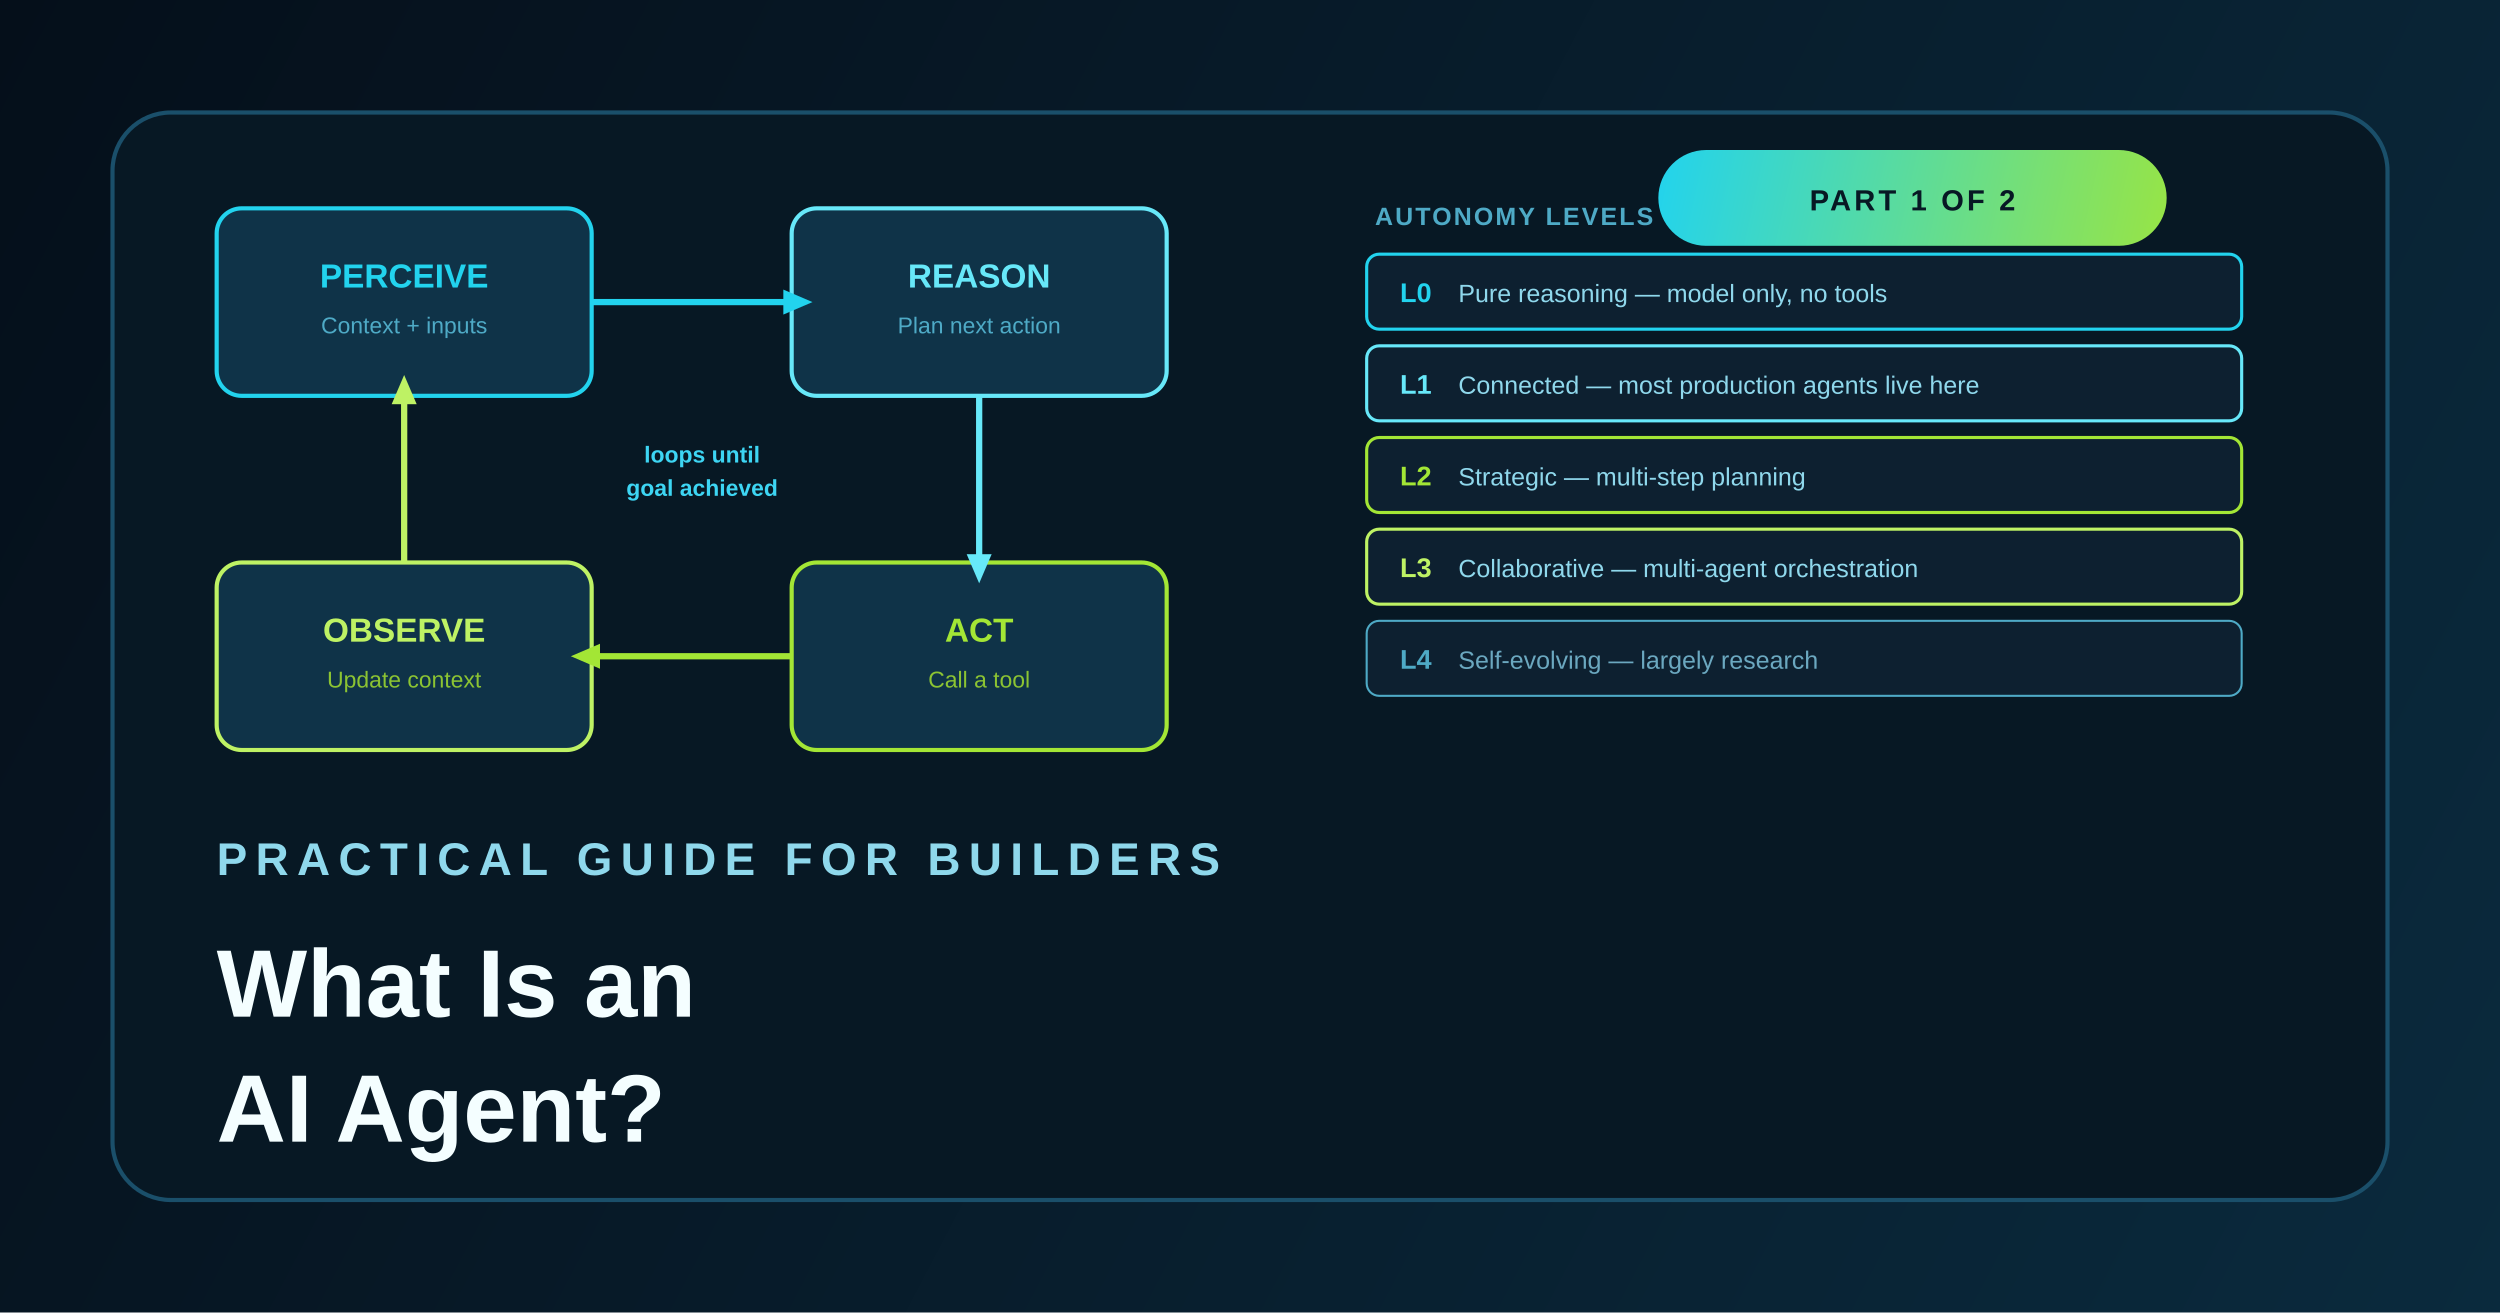
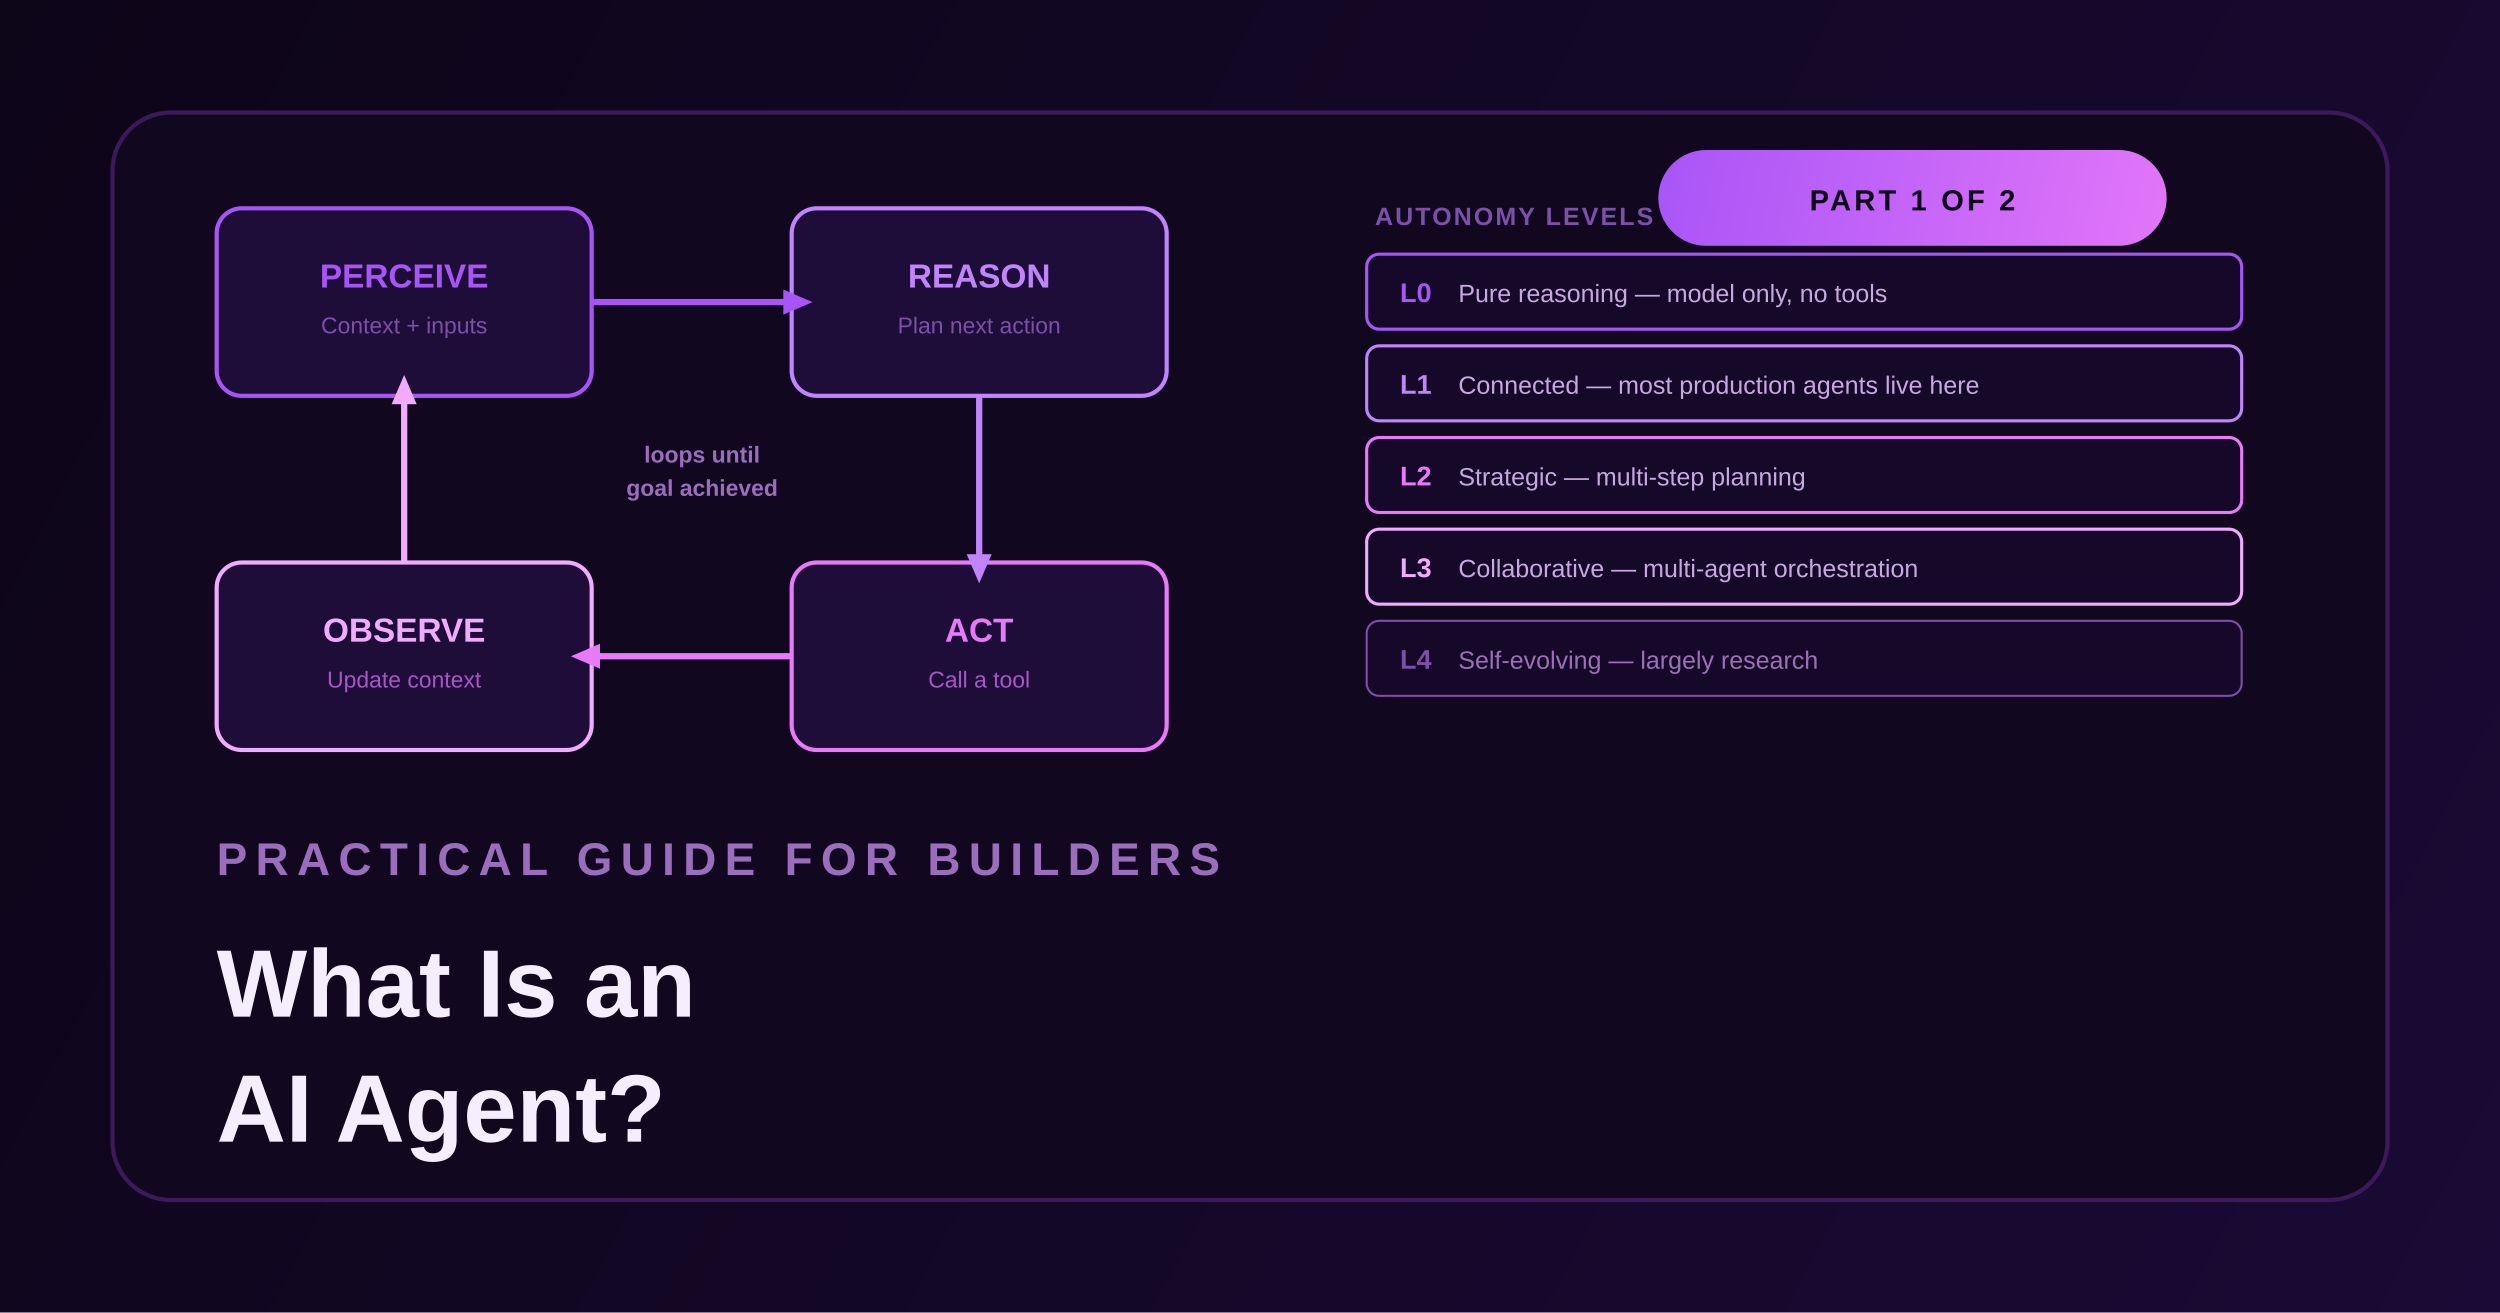
<svg xmlns="http://www.w3.org/2000/svg" width="1200" height="630" viewBox="0 0 1200 630" fill="none" role="img" aria-labelledby="title desc">
  <defs>
    <linearGradient id="bg" x1="0" y1="0" x2="1200" y2="630" gradientUnits="userSpaceOnUse">
-       <stop stop-color="#050F1A" />
-       <stop offset="1" stop-color="#0A2A3D" />
+       <stop stop-color="#0D0518" />
+       <stop offset="1" stop-color="#1A0A35" />
    </linearGradient>
    <linearGradient id="accent" x1="796" y1="72" x2="1062" y2="130" gradientUnits="userSpaceOnUse">
-       <stop stop-color="#22D3EE" />
-       <stop offset="1" stop-color="#A3E635" />
+       <stop stop-color="#A855F7" />
+       <stop offset="1" stop-color="#E879F9" />
    </linearGradient>
  </defs>
  <rect width="1200" height="630" fill="url(#bg)" />
-   <rect x="54" y="54" width="1092" height="522" rx="28" fill="#071824" stroke="#1A4F6A" stroke-width="2" />
-   <rect x="104" y="100" width="180" height="90" rx="12" fill="#0F3348" stroke="#22D3EE" stroke-width="2" />
-   <text x="194" y="138" text-anchor="middle" fill="#22D3EE" font-family="Arial, Helvetica, sans-serif" font-size="16" font-weight="700">PERCEIVE</text>
-   <text x="194" y="160" text-anchor="middle" fill="#4EAAC6" font-family="Arial, Helvetica, sans-serif" font-size="11">Context + inputs</text>
-   <rect x="380" y="100" width="180" height="90" rx="12" fill="#0F3348" stroke="#67E8F9" stroke-width="2" />
-   <text x="470" y="138" text-anchor="middle" fill="#67E8F9" font-family="Arial, Helvetica, sans-serif" font-size="16" font-weight="700">REASON</text>
-   <text x="470" y="160" text-anchor="middle" fill="#4EAAC6" font-family="Arial, Helvetica, sans-serif" font-size="11">Plan next action</text>
-   <rect x="380" y="270" width="180" height="90" rx="12" fill="#0F3348" stroke="#A3E635" stroke-width="2" />
-   <text x="470" y="308" text-anchor="middle" fill="#A3E635" font-family="Arial, Helvetica, sans-serif" font-size="16" font-weight="700">ACT</text>
-   <text x="470" y="330" text-anchor="middle" fill="#8CC432" font-family="Arial, Helvetica, sans-serif" font-size="11">Call a tool</text>
-   <rect x="104" y="270" width="180" height="90" rx="12" fill="#0F3348" stroke="#BEF264" stroke-width="2" />
-   <text x="194" y="308" text-anchor="middle" fill="#BEF264" font-family="Arial, Helvetica, sans-serif" font-size="16" font-weight="700">OBSERVE</text>
-   <text x="194" y="330" text-anchor="middle" fill="#8CC432" font-family="Arial, Helvetica, sans-serif" font-size="11">Update context</text>
-   <line x1="284" y1="145" x2="380" y2="145" stroke="#22D3EE" stroke-width="3" />
-   <polygon points="376,139 390,145 376,151" fill="#22D3EE" />
-   <line x1="470" y1="190" x2="470" y2="270" stroke="#67E8F9" stroke-width="3" />
-   <polygon points="464,266 470,280 476,266" fill="#67E8F9" />
-   <line x1="380" y1="315" x2="284" y2="315" stroke="#A3E635" stroke-width="3" />
-   <polygon points="288,309 274,315 288,321" fill="#A3E635" />
-   <line x1="194" y1="270" x2="194" y2="190" stroke="#BEF264" stroke-width="3" />
-   <polygon points="188,194 194,180 200,194" fill="#BEF264" />
-   <text x="337" y="222" text-anchor="middle" fill="#3DD5F3" font-family="Arial, Helvetica, sans-serif" font-size="11" font-weight="600">loops until</text>
-   <text x="337" y="238" text-anchor="middle" fill="#3DD5F3" font-family="Arial, Helvetica, sans-serif" font-size="11" font-weight="600">goal achieved</text>
-   <text x="660" y="108" fill="#4EAAC6" font-family="Arial, Helvetica, sans-serif" font-size="12" font-weight="700" letter-spacing="1">AUTONOMY LEVELS</text>
-   <rect x="656" y="122" width="420" height="36" rx="6" fill="#0D2030" stroke="#22D3EE" stroke-width="1.5" />
-   <text x="672" y="145" fill="#22D3EE" font-family="Arial, Helvetica, sans-serif" font-size="13" font-weight="700">L0</text>
-   <text x="700" y="145" fill="#8FD8EC" font-family="Arial, Helvetica, sans-serif" font-size="12">Pure reasoning — model only, no tools</text>
-   <rect x="656" y="166" width="420" height="36" rx="6" fill="#0D2030" stroke="#67E8F9" stroke-width="1.5" />
-   <text x="672" y="189" fill="#67E8F9" font-family="Arial, Helvetica, sans-serif" font-size="13" font-weight="700">L1</text>
-   <text x="700" y="189" fill="#8FD8EC" font-family="Arial, Helvetica, sans-serif" font-size="12">Connected — most production agents live here</text>
-   <rect x="656" y="210" width="420" height="36" rx="6" fill="#0D2030" stroke="#A3E635" stroke-width="1.5" />
-   <text x="672" y="233" fill="#A3E635" font-family="Arial, Helvetica, sans-serif" font-size="13" font-weight="700">L2</text>
-   <text x="700" y="233" fill="#8FD8EC" font-family="Arial, Helvetica, sans-serif" font-size="12">Strategic — multi-step planning</text>
-   <rect x="656" y="254" width="420" height="36" rx="6" fill="#0D2030" stroke="#BEF264" stroke-width="1.5" />
-   <text x="672" y="277" fill="#BEF264" font-family="Arial, Helvetica, sans-serif" font-size="13" font-weight="700">L3</text>
-   <text x="700" y="277" fill="#8FD8EC" font-family="Arial, Helvetica, sans-serif" font-size="12">Collaborative — multi-agent orchestration</text>
-   <rect x="656" y="298" width="420" height="36" rx="6" fill="#0D2030" stroke="#4EAAC6" stroke-width="1" />
-   <text x="672" y="321" fill="#4EAAC6" font-family="Arial, Helvetica, sans-serif" font-size="13" font-weight="700">L4</text>
-   <text x="700" y="321" fill="#6BA8C0" font-family="Arial, Helvetica, sans-serif" font-size="12">Self-evolving — largely research</text>
+   <rect x="54" y="54" width="1092" height="522" rx="28" fill="#110820" stroke="#3B1A5C" stroke-width="2" />
+   <rect x="104" y="100" width="180" height="90" rx="12" fill="#1E0D38" stroke="#A855F7" stroke-width="2" />
+   <text x="194" y="138" text-anchor="middle" fill="#A855F7" font-family="Arial, Helvetica, sans-serif" font-size="16" font-weight="700">PERCEIVE</text>
+   <text x="194" y="160" text-anchor="middle" fill="#7C4FA8" font-family="Arial, Helvetica, sans-serif" font-size="11">Context + inputs</text>
+   <rect x="380" y="100" width="180" height="90" rx="12" fill="#1E0D38" stroke="#C084FC" stroke-width="2" />
+   <text x="470" y="138" text-anchor="middle" fill="#C084FC" font-family="Arial, Helvetica, sans-serif" font-size="16" font-weight="700">REASON</text>
+   <text x="470" y="160" text-anchor="middle" fill="#7C4FA8" font-family="Arial, Helvetica, sans-serif" font-size="11">Plan next action</text>
+   <rect x="380" y="270" width="180" height="90" rx="12" fill="#1E0D38" stroke="#E879F9" stroke-width="2" />
+   <text x="470" y="308" text-anchor="middle" fill="#E879F9" font-family="Arial, Helvetica, sans-serif" font-size="16" font-weight="700">ACT</text>
+   <text x="470" y="330" text-anchor="middle" fill="#A855C8" font-family="Arial, Helvetica, sans-serif" font-size="11">Call a tool</text>
+   <rect x="104" y="270" width="180" height="90" rx="12" fill="#1E0D38" stroke="#F0ABFC" stroke-width="2" />
+   <text x="194" y="308" text-anchor="middle" fill="#F0ABFC" font-family="Arial, Helvetica, sans-serif" font-size="16" font-weight="700">OBSERVE</text>
+   <text x="194" y="330" text-anchor="middle" fill="#A855C8" font-family="Arial, Helvetica, sans-serif" font-size="11">Update context</text>
+   <line x1="284" y1="145" x2="380" y2="145" stroke="#A855F7" stroke-width="3" />
+   <polygon points="376,139 390,145 376,151" fill="#A855F7" />
+   <line x1="470" y1="190" x2="470" y2="270" stroke="#C084FC" stroke-width="3" />
+   <polygon points="464,266 470,280 476,266" fill="#C084FC" />
+   <line x1="380" y1="315" x2="284" y2="315" stroke="#E879F9" stroke-width="3" />
+   <polygon points="288,309 274,315 288,321" fill="#E879F9" />
+   <line x1="194" y1="270" x2="194" y2="190" stroke="#F0ABFC" stroke-width="3" />
+   <polygon points="188,194 194,180 200,194" fill="#F0ABFC" />
+   <text x="337" y="222" text-anchor="middle" fill="#9B6DBD" font-family="Arial, Helvetica, sans-serif" font-size="11" font-weight="600">loops until</text>
+   <text x="337" y="238" text-anchor="middle" fill="#9B6DBD" font-family="Arial, Helvetica, sans-serif" font-size="11" font-weight="600">goal achieved</text>
+   <text x="660" y="108" fill="#7C4FA8" font-family="Arial, Helvetica, sans-serif" font-size="12" font-weight="700" letter-spacing="1">AUTONOMY LEVELS</text>
+   <rect x="656" y="122" width="420" height="36" rx="6" fill="#160828" stroke="#A855F7" stroke-width="1.5" />
+   <text x="672" y="145" fill="#A855F7" font-family="Arial, Helvetica, sans-serif" font-size="13" font-weight="700">L0</text>
+   <text x="700" y="145" fill="#C8A8E0" font-family="Arial, Helvetica, sans-serif" font-size="12">Pure reasoning — model only, no tools</text>
+   <rect x="656" y="166" width="420" height="36" rx="6" fill="#160828" stroke="#C084FC" stroke-width="1.5" />
+   <text x="672" y="189" fill="#C084FC" font-family="Arial, Helvetica, sans-serif" font-size="13" font-weight="700">L1</text>
+   <text x="700" y="189" fill="#C8A8E0" font-family="Arial, Helvetica, sans-serif" font-size="12">Connected — most production agents live here</text>
+   <rect x="656" y="210" width="420" height="36" rx="6" fill="#160828" stroke="#E879F9" stroke-width="1.5" />
+   <text x="672" y="233" fill="#E879F9" font-family="Arial, Helvetica, sans-serif" font-size="13" font-weight="700">L2</text>
+   <text x="700" y="233" fill="#C8A8E0" font-family="Arial, Helvetica, sans-serif" font-size="12">Strategic — multi-step planning</text>
+   <rect x="656" y="254" width="420" height="36" rx="6" fill="#160828" stroke="#F0ABFC" stroke-width="1.5" />
+   <text x="672" y="277" fill="#F0ABFC" font-family="Arial, Helvetica, sans-serif" font-size="13" font-weight="700">L3</text>
+   <text x="700" y="277" fill="#C8A8E0" font-family="Arial, Helvetica, sans-serif" font-size="12">Collaborative — multi-agent orchestration</text>
+   <rect x="656" y="298" width="420" height="36" rx="6" fill="#160828" stroke="#7C4FA8" stroke-width="1" />
+   <text x="672" y="321" fill="#7C4FA8" font-family="Arial, Helvetica, sans-serif" font-size="13" font-weight="700">L4</text>
+   <text x="700" y="321" fill="#9B70B8" font-family="Arial, Helvetica, sans-serif" font-size="12">Self-evolving — largely research</text>
  <rect x="796" y="72" width="244" height="46" rx="23" fill="url(#accent)" />
-   <text x="918" y="101" text-anchor="middle" fill="#071824" font-family="Arial, Helvetica, sans-serif" font-size="14" font-weight="700" letter-spacing="1.5">PART 1 OF 2</text>
-   <text x="104" y="420" fill="#8FD8EC" font-family="Arial, Helvetica, sans-serif" font-size="22" font-weight="700" letter-spacing="4">PRACTICAL GUIDE FOR BUILDERS</text>
-   <text x="104" y="488" fill="#F4FEFF" font-family="Arial, Helvetica, sans-serif" font-size="46" font-weight="700">What Is an</text>
-   <text x="104" y="548" fill="#F4FEFF" font-family="Arial, Helvetica, sans-serif" font-size="46" font-weight="700">AI Agent?</text>
+   <text x="918" y="101" text-anchor="middle" fill="#0D0518" font-family="Arial, Helvetica, sans-serif" font-size="14" font-weight="700" letter-spacing="1.5">PART 1 OF 2</text>
+   <text x="104" y="420" fill="#9B6DBD" font-family="Arial, Helvetica, sans-serif" font-size="22" font-weight="700" letter-spacing="4">PRACTICAL GUIDE FOR BUILDERS</text>
+   <text x="104" y="488" fill="#F4EEFF" font-family="Arial, Helvetica, sans-serif" font-size="46" font-weight="700">What Is an</text>
+   <text x="104" y="548" fill="#F4EEFF" font-family="Arial, Helvetica, sans-serif" font-size="46" font-weight="700">AI Agent?</text>
</svg>
